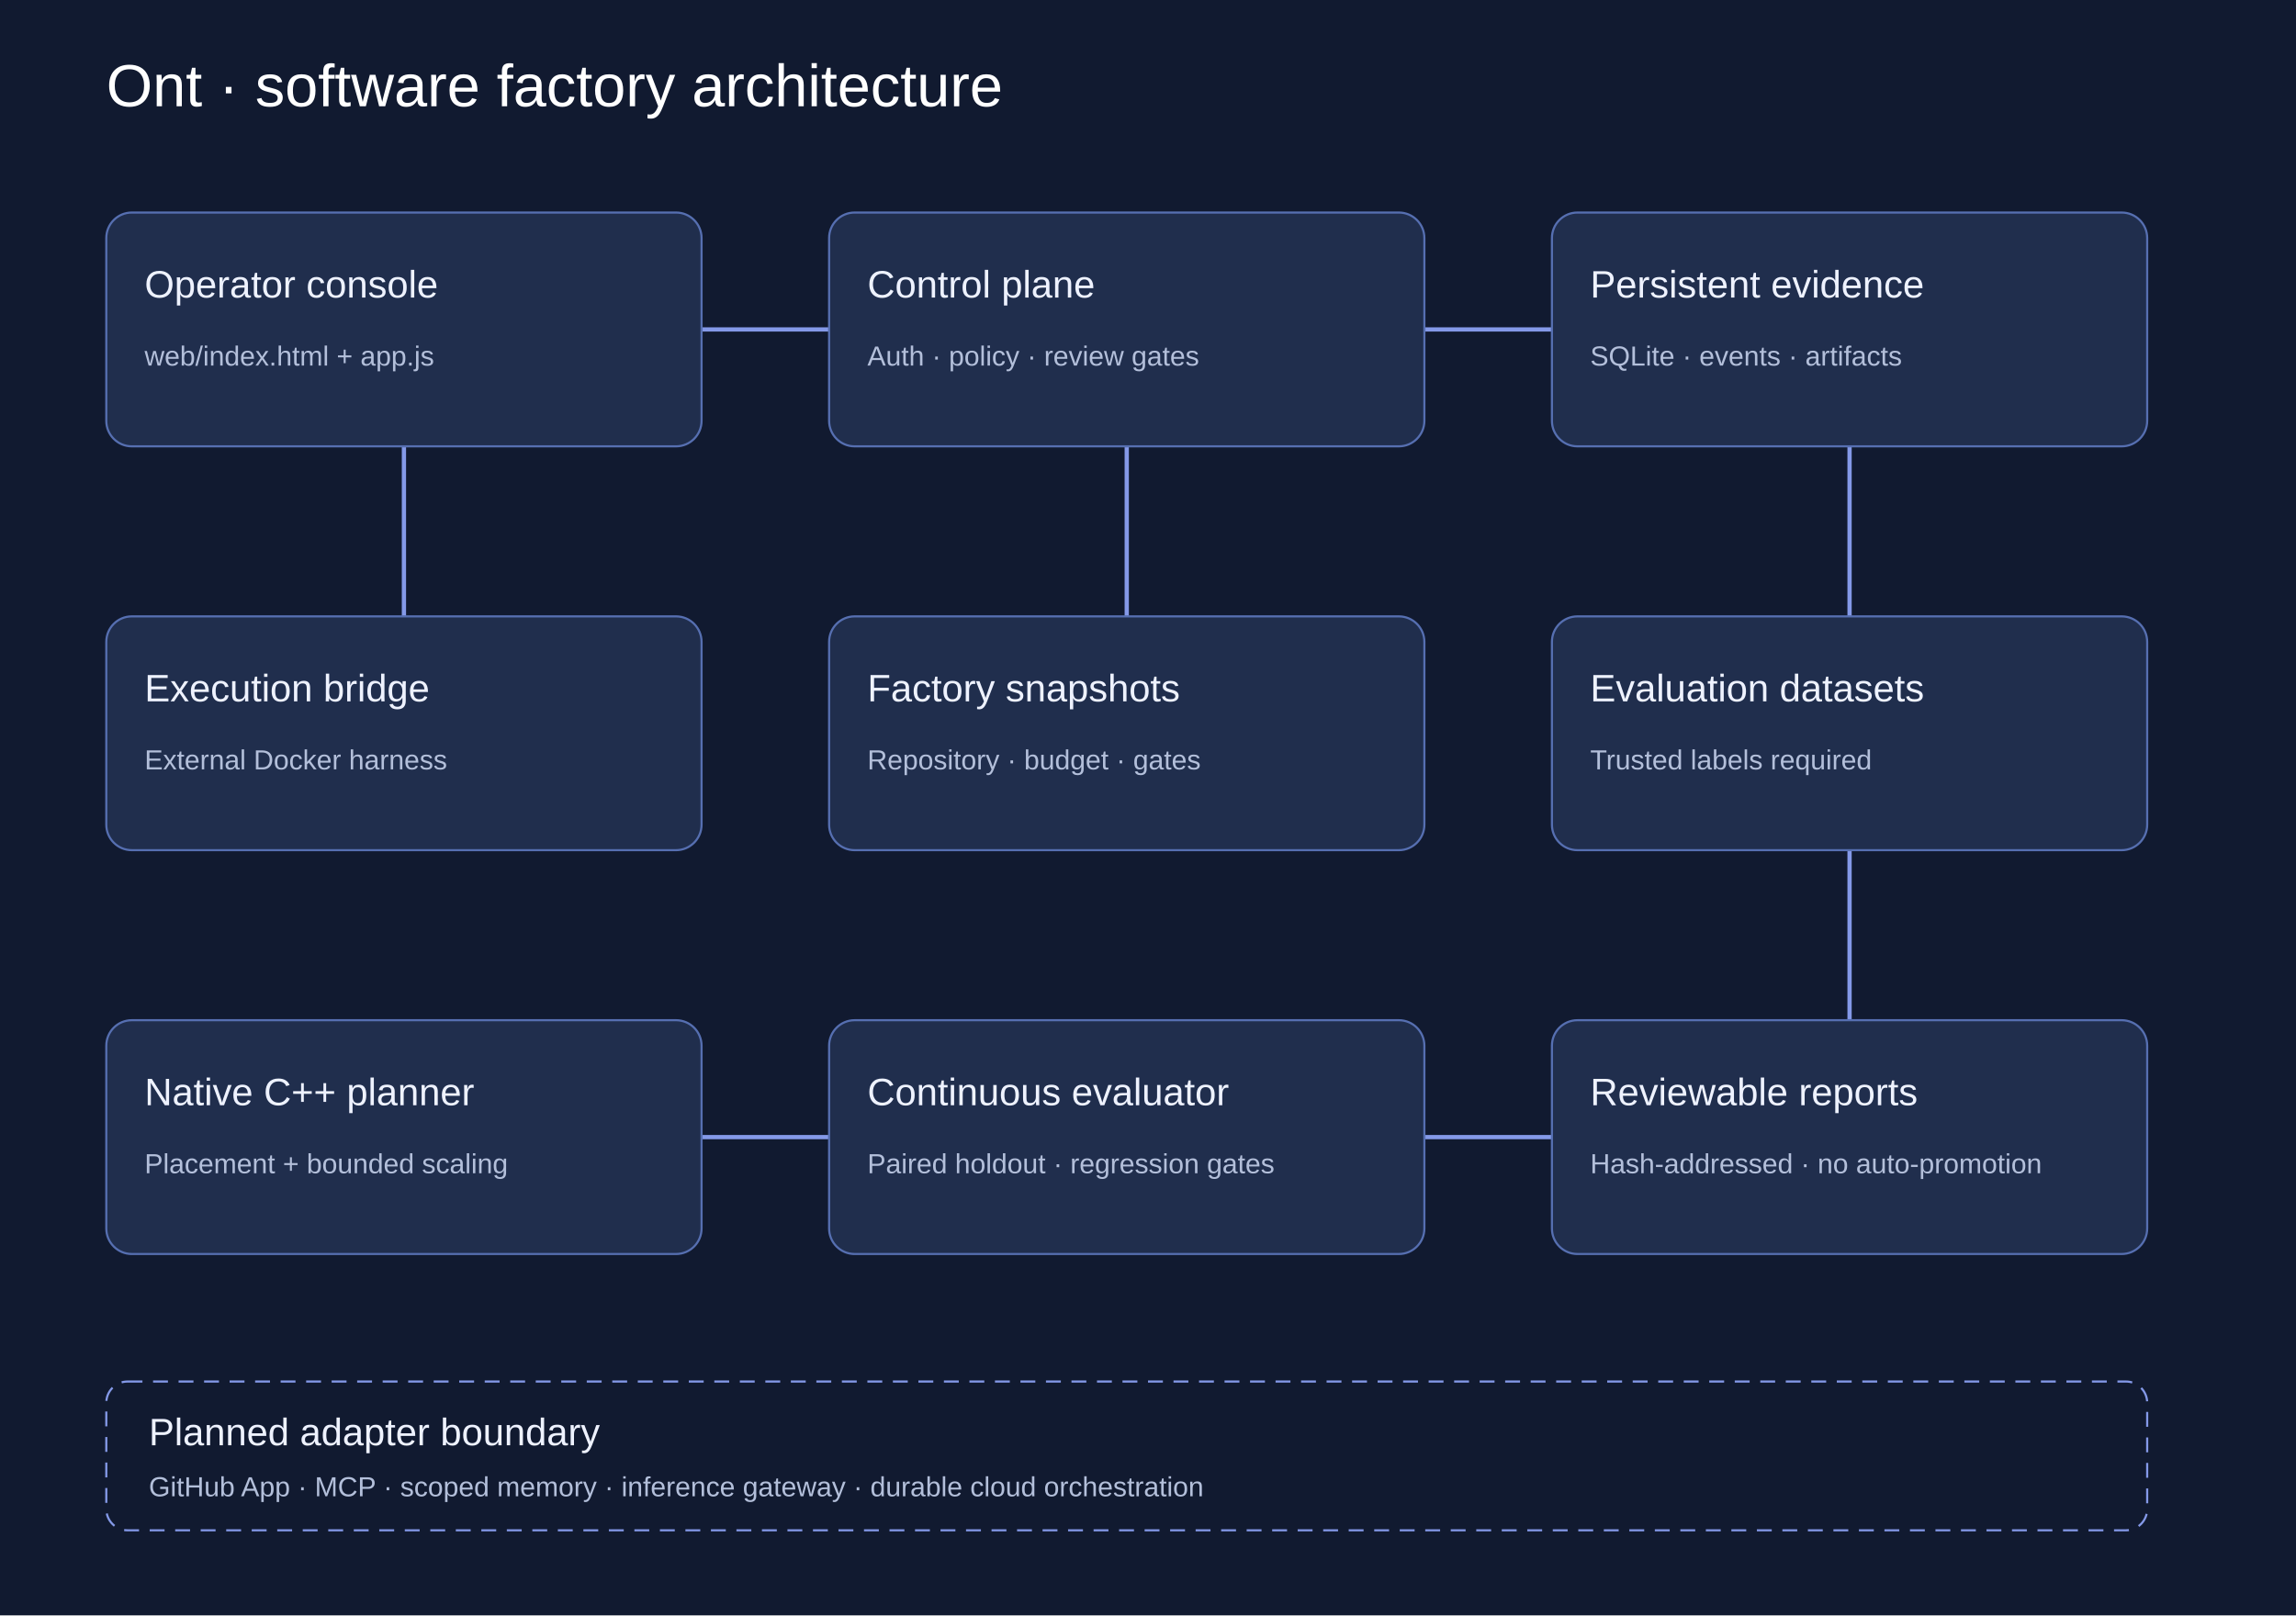
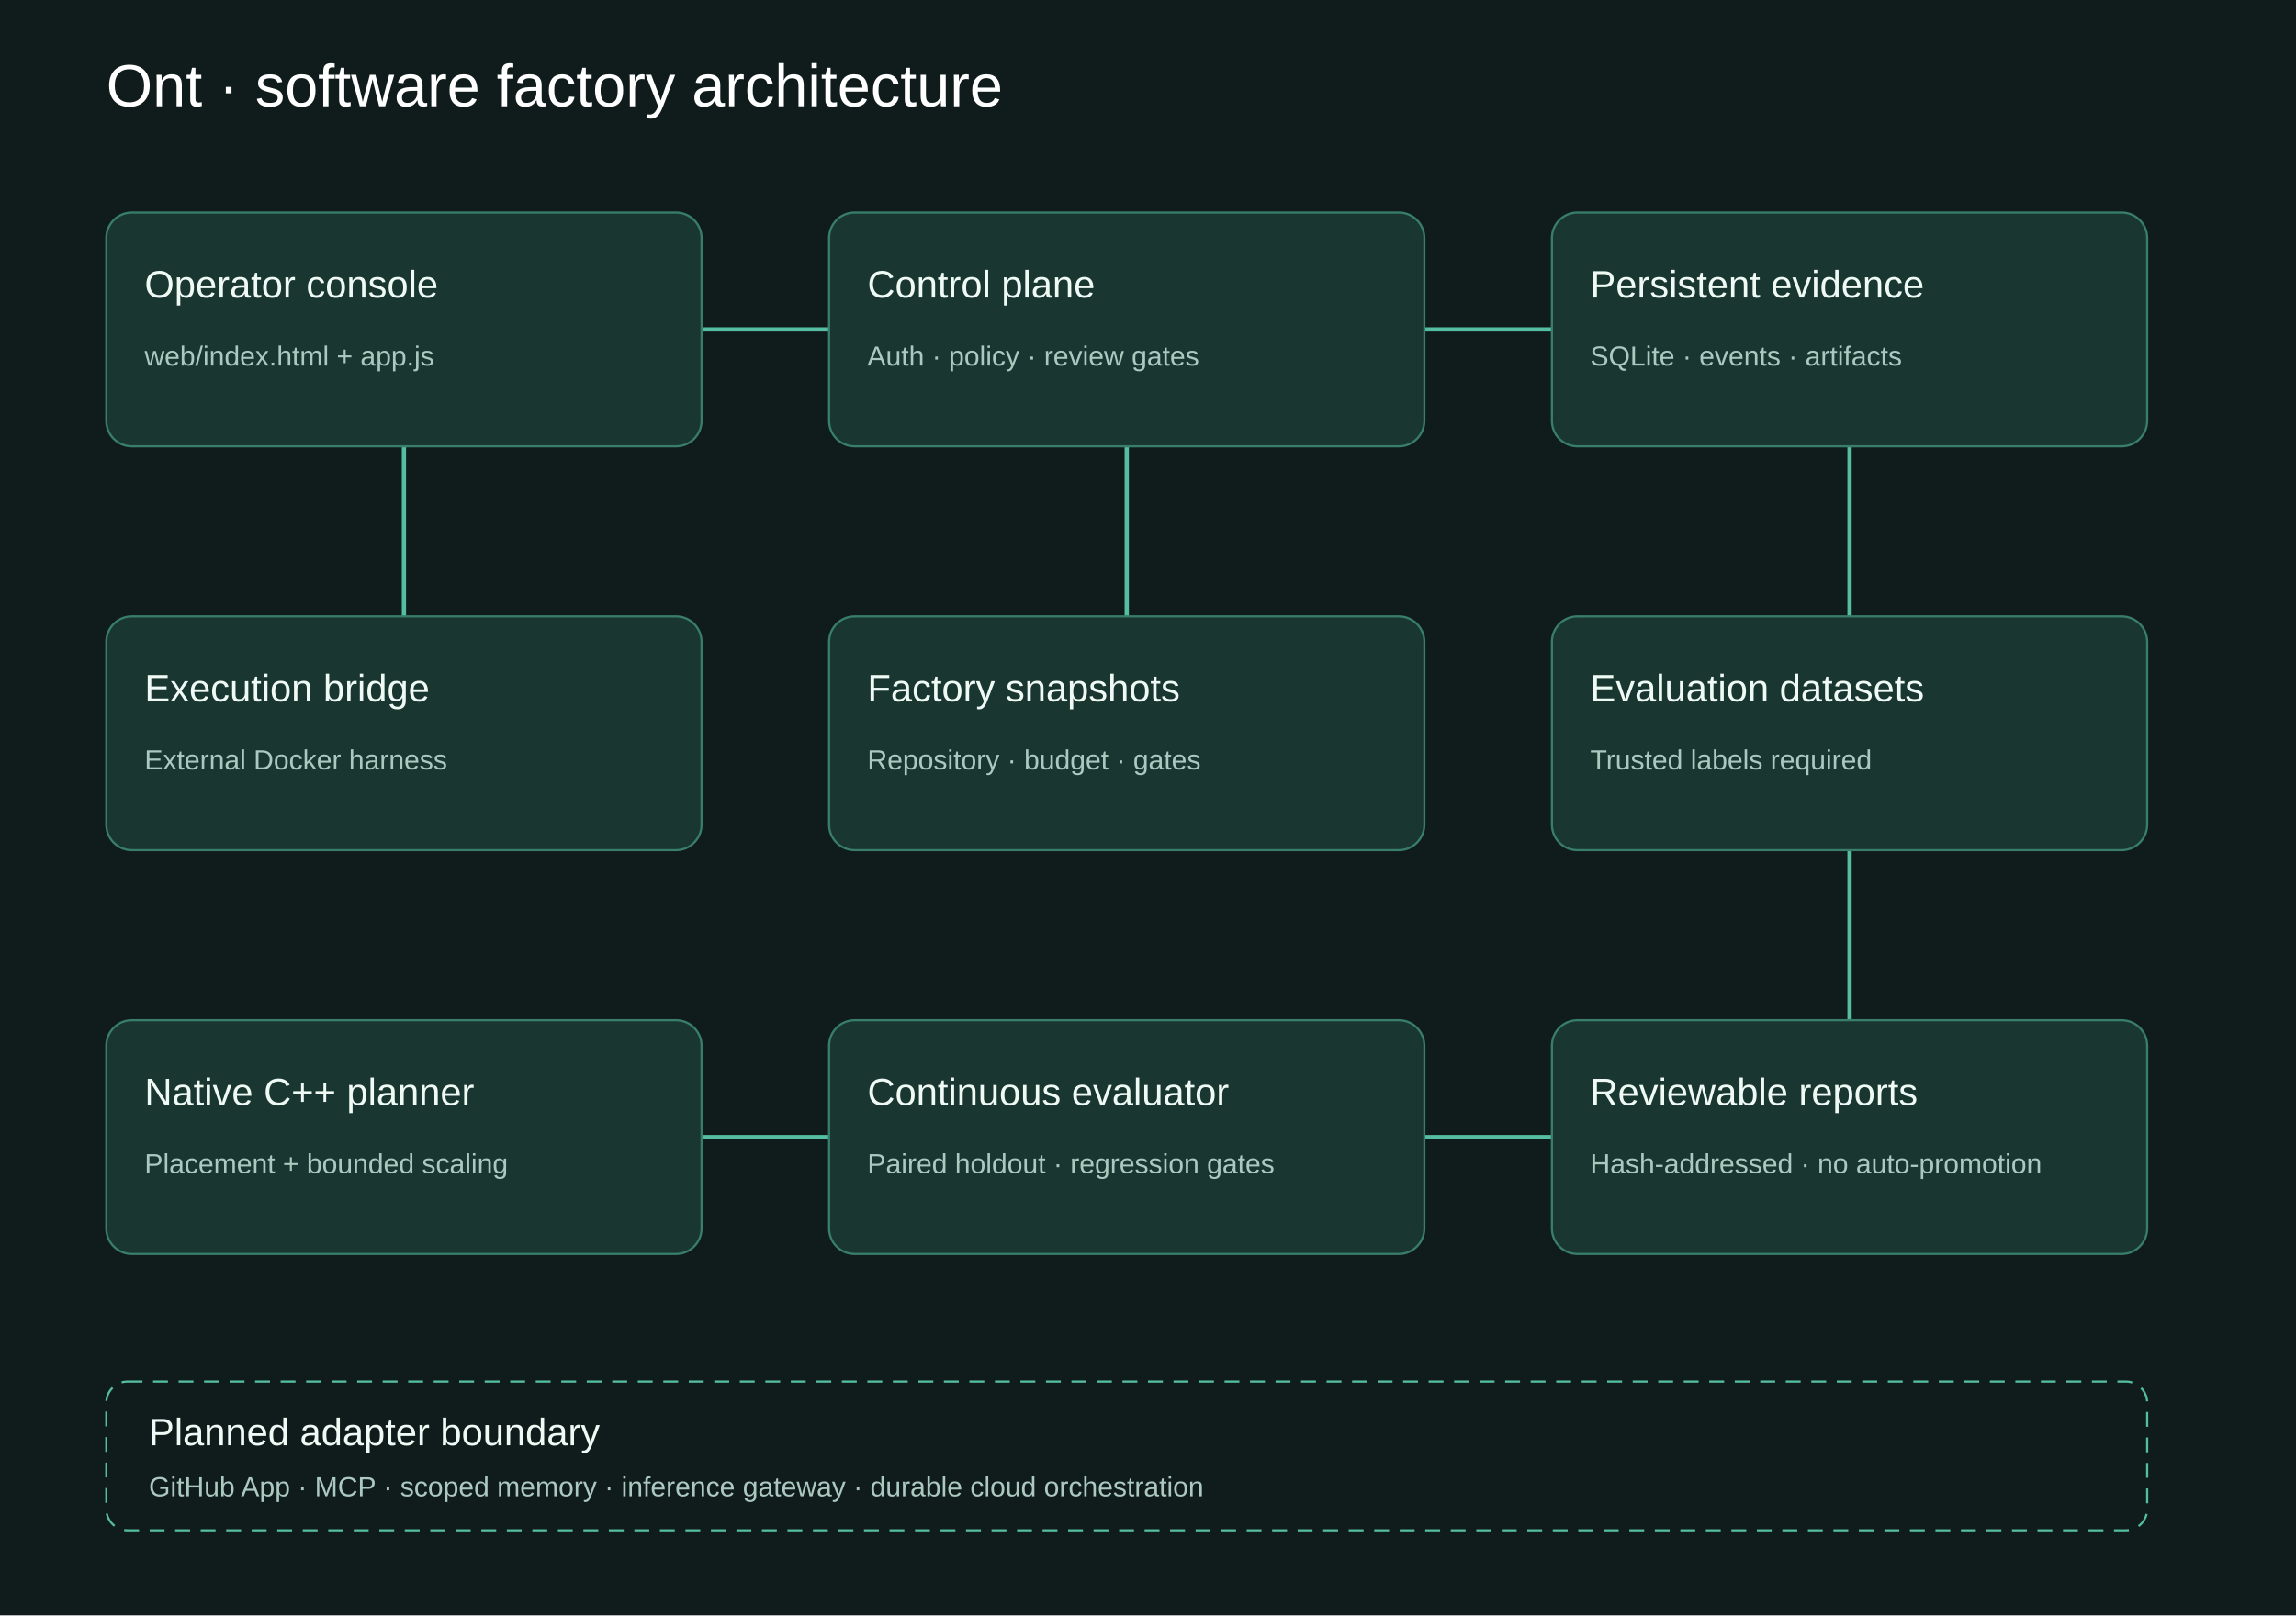
<svg xmlns="http://www.w3.org/2000/svg" width="1080" height="760" viewBox="0 0 1080 760" role="img" aria-labelledby="title desc">
-   <rect width="1080" height="760" fill="#111a30" />
-   <style>text{font-family:Arial,sans-serif}.heading{font-size:28px;fill:#fff}.label{font-size:18px;fill:#eef2ff}.sub{font-size:13px;fill:#b3bfda}</style>
+   <rect width="1080" height="760" fill="#101c1b" />
+   <style>text{font-family:Arial,sans-serif}.heading{font-size:28px;fill:#fff}.label{font-size:18px;fill:#effaf5}.sub{font-size:13px;fill:#abc9bf}</style>
  <text x="50" y="50" class="heading">Ont · software factory architecture</text>
-   <path d="M330 155 L390 155" stroke="#8499e8" stroke-width="2" />
-   <path d="M670 155 L730 155" stroke="#8499e8" stroke-width="2" />
-   <path d="M190 290 L190 210" stroke="#8499e8" stroke-width="2" />
-   <path d="M530 210 L530 290" stroke="#8499e8" stroke-width="2" />
-   <path d="M870 210 L870 290" stroke="#8499e8" stroke-width="2" />
-   <path d="M870 400 L870 480" stroke="#8499e8" stroke-width="2" />
-   <path d="M330 535 L390 535" stroke="#8499e8" stroke-width="2" />
-   <path d="M670 535 L730 535" stroke="#8499e8" stroke-width="2" />
-   <rect x="50" y="100" width="280" height="110" rx="12" fill="#202e4d" stroke="#566fb1" />
+   <path d="M330 155 L390 155" stroke="#55bda2" stroke-width="2" />
+   <path d="M670 155 L730 155" stroke="#55bda2" stroke-width="2" />
+   <path d="M190 290 L190 210" stroke="#55bda2" stroke-width="2" />
+   <path d="M530 210 L530 290" stroke="#55bda2" stroke-width="2" />
+   <path d="M870 210 L870 290" stroke="#55bda2" stroke-width="2" />
+   <path d="M870 400 L870 480" stroke="#55bda2" stroke-width="2" />
+   <path d="M330 535 L390 535" stroke="#55bda2" stroke-width="2" />
+   <path d="M670 535 L730 535" stroke="#55bda2" stroke-width="2" />
+   <rect x="50" y="100" width="280" height="110" rx="12" fill="#193730" stroke="#397e6d" />
  <text x="68" y="140" class="label">Operator console</text>
  <text x="68" y="172" class="sub">web/index.html + app.js</text>
-   <rect x="390" y="100" width="280" height="110" rx="12" fill="#202e4d" stroke="#566fb1" />
+   <rect x="390" y="100" width="280" height="110" rx="12" fill="#193730" stroke="#397e6d" />
  <text x="408" y="140" class="label">Control plane</text>
  <text x="408" y="172" class="sub">Auth · policy · review gates</text>
-   <rect x="730" y="100" width="280" height="110" rx="12" fill="#202e4d" stroke="#566fb1" />
+   <rect x="730" y="100" width="280" height="110" rx="12" fill="#193730" stroke="#397e6d" />
  <text x="748" y="140" class="label">Persistent evidence</text>
  <text x="748" y="172" class="sub">SQLite · events · artifacts</text>
-   <rect x="50" y="290" width="280" height="110" rx="12" fill="#202e4d" stroke="#566fb1" />
+   <rect x="50" y="290" width="280" height="110" rx="12" fill="#193730" stroke="#397e6d" />
  <text x="68" y="330" class="label">Execution bridge</text>
  <text x="68" y="362" class="sub">External Docker harness</text>
-   <rect x="390" y="290" width="280" height="110" rx="12" fill="#202e4d" stroke="#566fb1" />
+   <rect x="390" y="290" width="280" height="110" rx="12" fill="#193730" stroke="#397e6d" />
  <text x="408" y="330" class="label">Factory snapshots</text>
  <text x="408" y="362" class="sub">Repository · budget · gates</text>
-   <rect x="730" y="290" width="280" height="110" rx="12" fill="#202e4d" stroke="#566fb1" />
+   <rect x="730" y="290" width="280" height="110" rx="12" fill="#193730" stroke="#397e6d" />
  <text x="748" y="330" class="label">Evaluation datasets</text>
  <text x="748" y="362" class="sub">Trusted labels required</text>
-   <rect x="50" y="480" width="280" height="110" rx="12" fill="#202e4d" stroke="#566fb1" />
+   <rect x="50" y="480" width="280" height="110" rx="12" fill="#193730" stroke="#397e6d" />
  <text x="68" y="520" class="label">Native C++ planner</text>
  <text x="68" y="552" class="sub">Placement + bounded scaling</text>
-   <rect x="390" y="480" width="280" height="110" rx="12" fill="#202e4d" stroke="#566fb1" />
+   <rect x="390" y="480" width="280" height="110" rx="12" fill="#193730" stroke="#397e6d" />
  <text x="408" y="520" class="label">Continuous evaluator</text>
  <text x="408" y="552" class="sub">Paired holdout · regression gates</text>
-   <rect x="730" y="480" width="280" height="110" rx="12" fill="#202e4d" stroke="#566fb1" />
+   <rect x="730" y="480" width="280" height="110" rx="12" fill="#193730" stroke="#397e6d" />
  <text x="748" y="520" class="label">Reviewable reports</text>
  <text x="748" y="552" class="sub">Hash-addressed · no auto-promotion</text>
-   <rect x="50" y="650" width="960" height="70" rx="10" fill="none" stroke="#8499e8" stroke-dasharray="7 5" />
+   <rect x="50" y="650" width="960" height="70" rx="10" fill="none" stroke="#55bda2" stroke-dasharray="7 5" />
  <text x="70" y="680" class="label">Planned adapter boundary</text>
  <text x="70" y="704" class="sub">GitHub App · MCP · scoped memory · inference gateway · durable cloud orchestration</text>
</svg>
